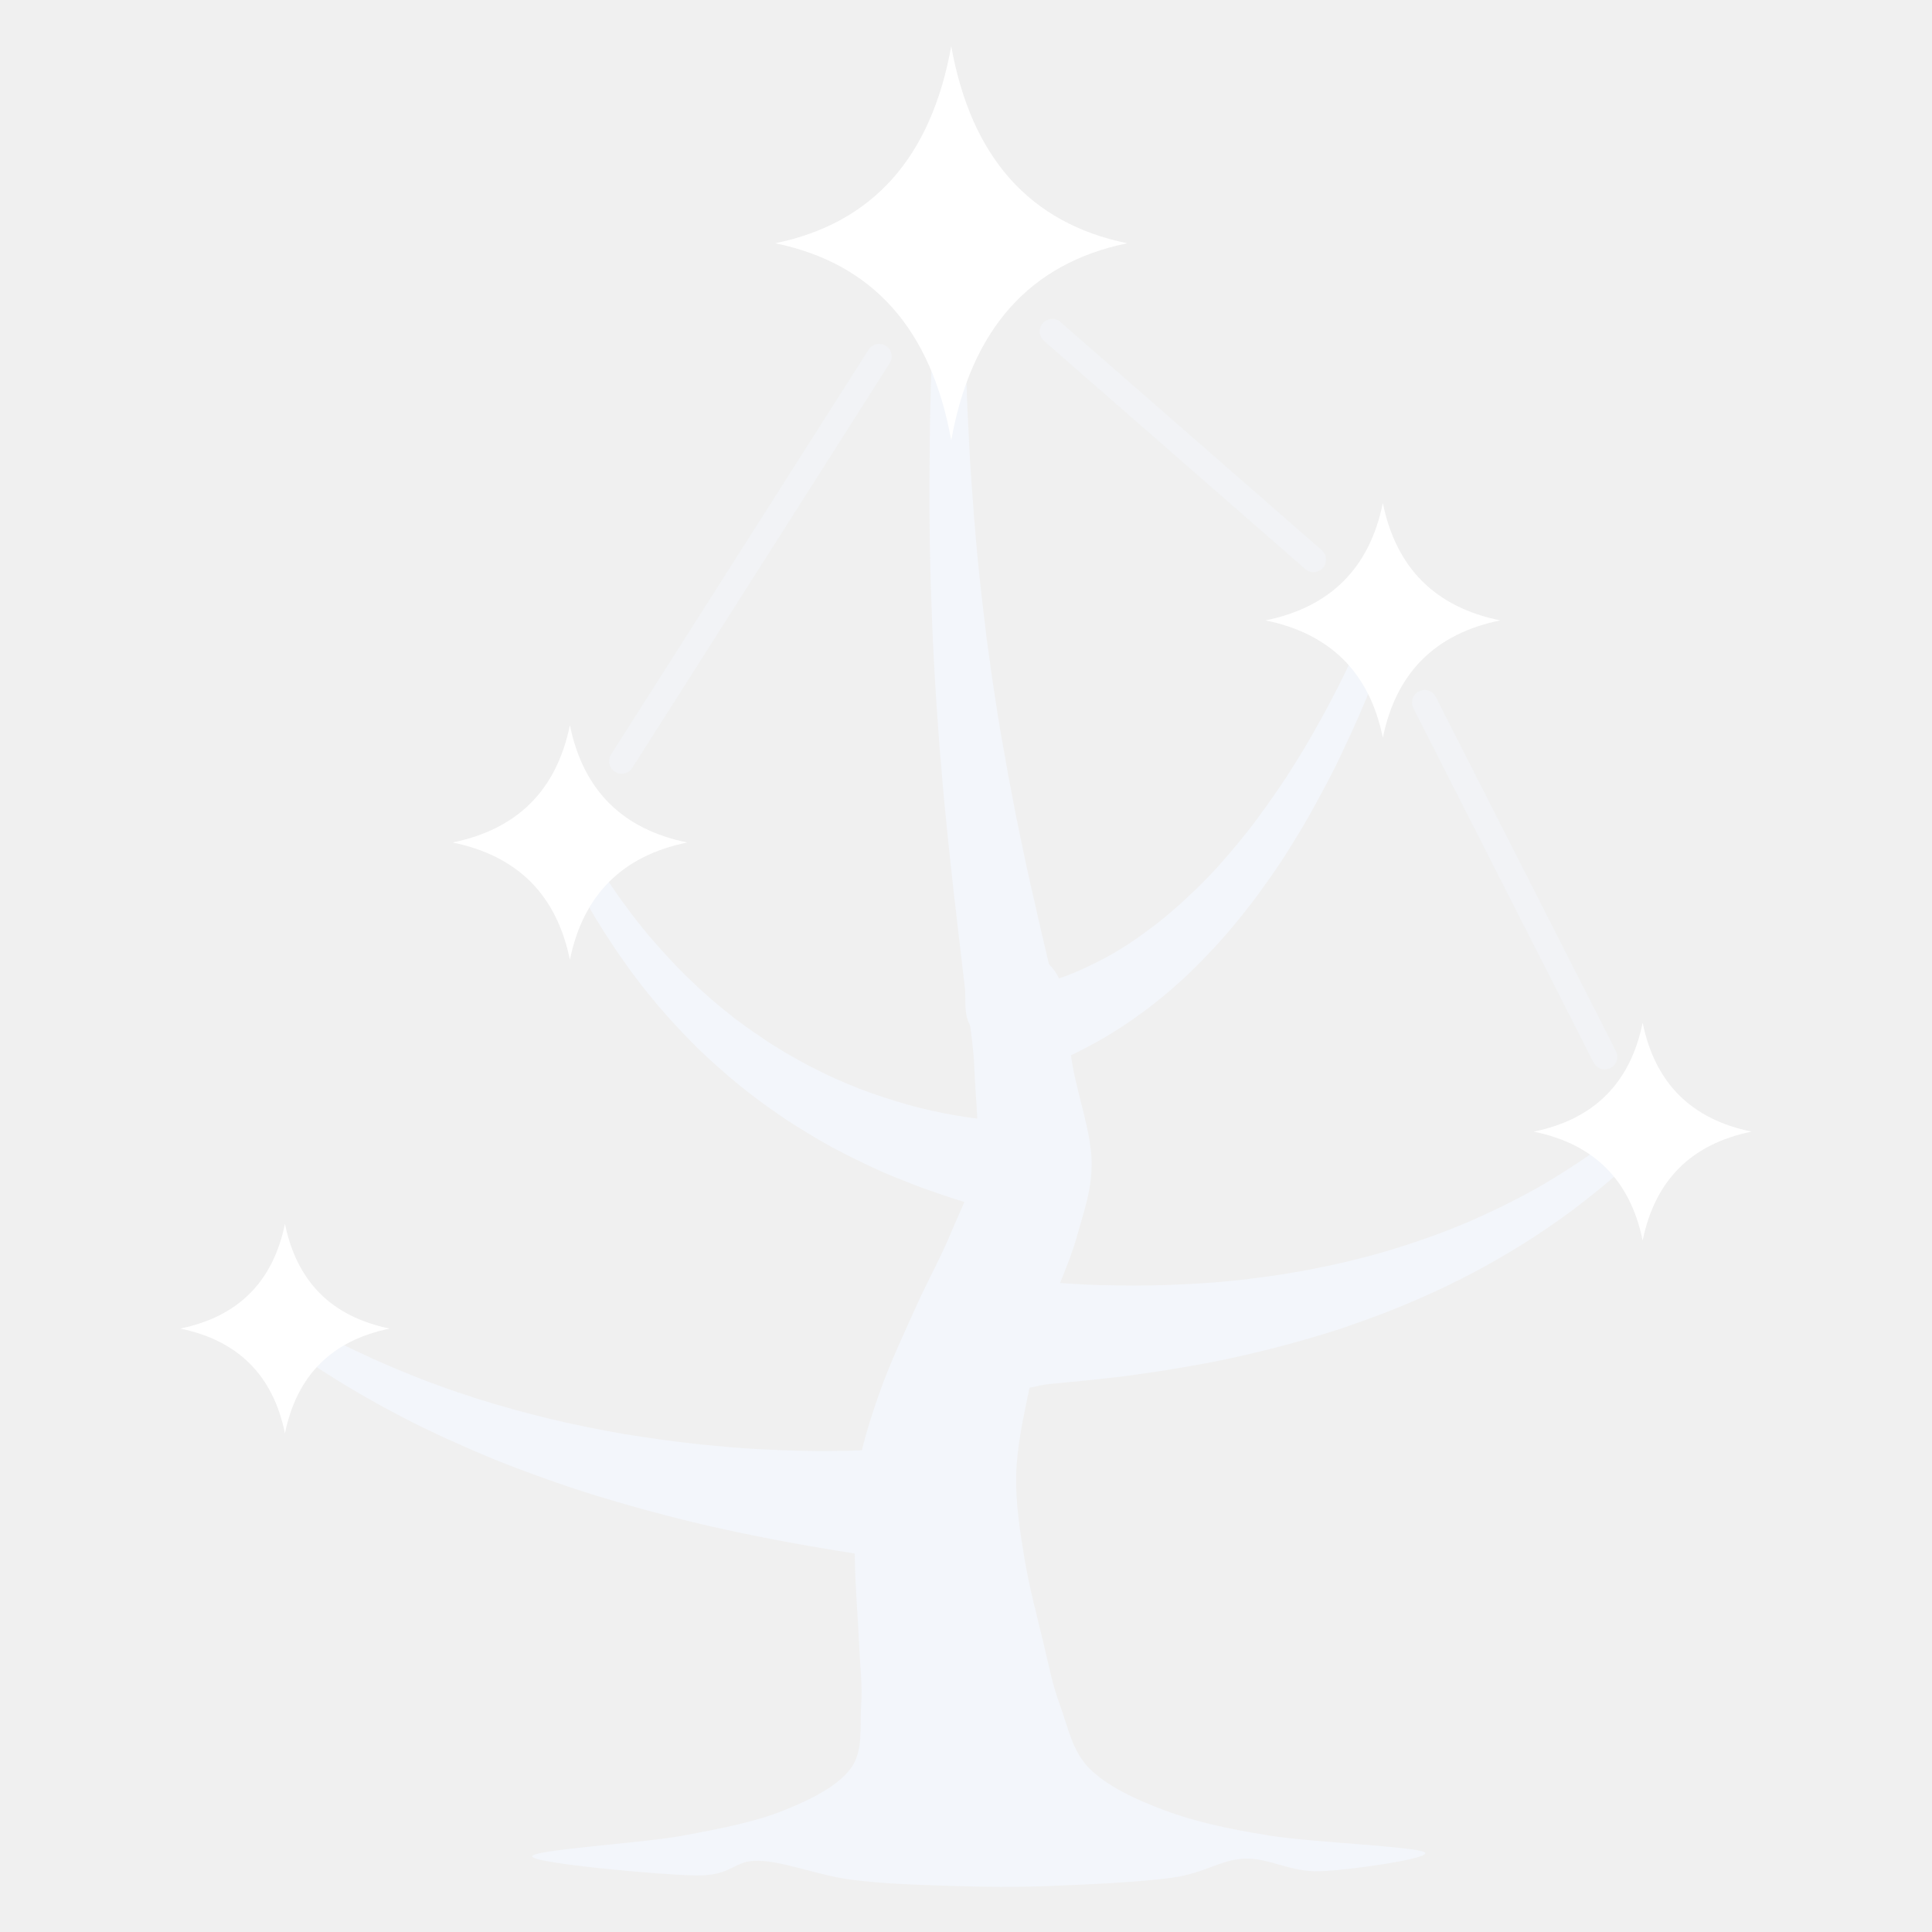
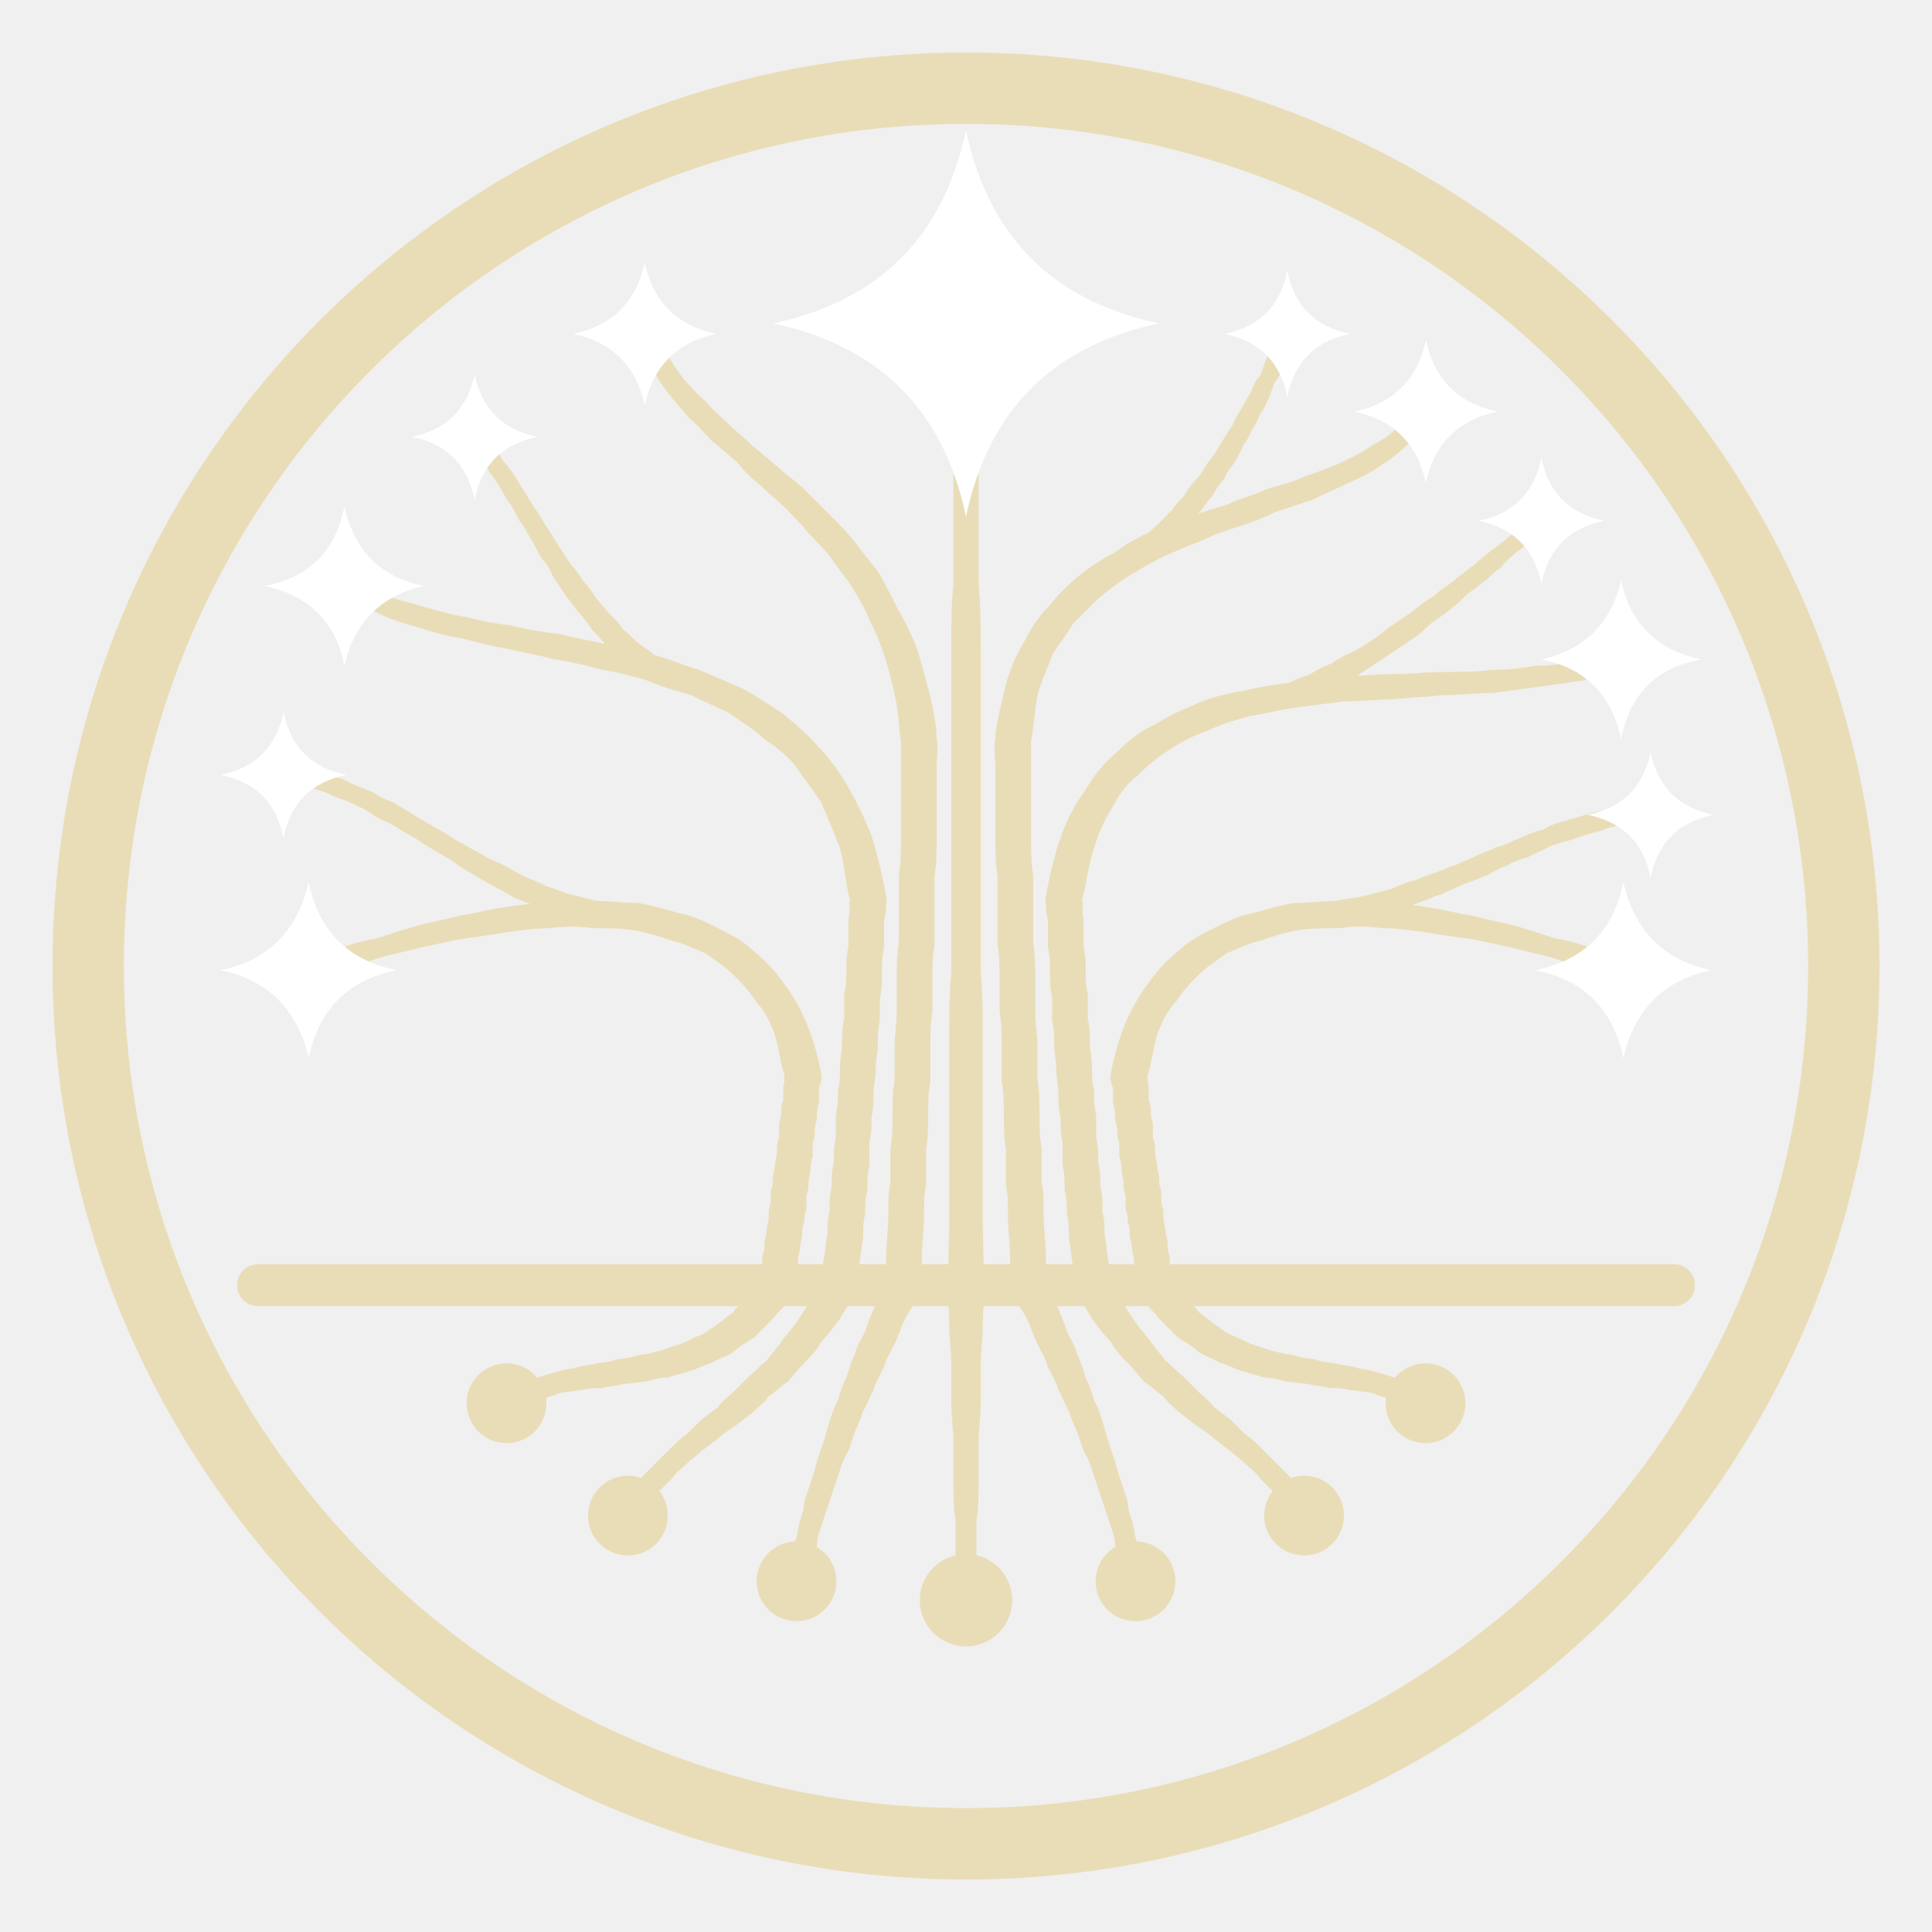
- <svg xmlns="http://www.w3.org/2000/svg" viewBox="46 15.9 922.1 922.1">
-   <path d="M342.7 379.2L465.6 186M548.2 174.1L672.9 283M725.9 351.2L811.9 520.3" fill="none" stroke="#f3f6fb" stroke-width="12" stroke-linecap="round" opacity="0.5" />
-   <g fill="#f3f6fb">
-     <path d="M300 902C299 898.8 352 895.7 372 892C392 888.3 406.7 885.3 420 880C433.3 874.7 445.8 868.3 452 860C458.2 851.7 456.3 840 457 830C457.7 820 456.5 811.7 456 800C455.5 788.3 454.2 773.3 454 760C453.8 746.7 453 733.3 455 720C457 706.7 461.3 693.3 466 680C470.7 666.7 477.3 652.7 483 640C488.7 627.3 495.2 615.7 500 604C504.8 592.3 510.2 583.2 512 570C513.8 556.8 511.5 539.7 511 525C510.5 510.3 505.8 491.2 509 482C512.2 472.8 523 470 530 470C537 470 546.3 472.8 551 482C555.7 491.2 555.3 510.3 558 525C560.7 539.7 566.7 556.5 567 570C567.3 583.5 563.3 594 560 606C556.7 618 550.8 629.7 547 642C543.2 654.3 539.7 667 537 680C534.3 693 531.3 706.7 531 720C530.7 733.3 532.8 746.7 535 760C537.2 773.3 541.2 788.3 544 800C546.8 811.7 548.3 820 552 830C555.7 840 557.7 851.7 566 860C574.3 868.3 587.7 874.7 602 880C616.3 885.3 631.3 888.7 652 892C672.7 895.3 722 897.2 726 900C730 902.8 690.3 908.5 676 909C661.7 909.5 651.7 902.5 640 903C628.3 903.5 621.3 909.8 606 912C590.7 914.2 565.7 915.3 548 916C530.3 916.7 516 916.5 500 916C484 915.5 467.3 915 452 913C436.7 911 420.3 904.3 408 904C395.7 903.7 396 911.3 378 911C360 910.7 301 905.2 300 902Z" />
-     <path d="M551.7 496.1C551.9 490.2 548.9 485.1 547.5 479.7C546.2 474.2 544.9 468.7 543.6 463.1C542.3 457.6 541 452.1 539.8 446.5C538.5 440.9 537.2 435.3 536 429.7C534.8 424 533.6 418.4 532.4 412.6C531.2 406.9 530.1 401.1 529 395.2C527.8 389.3 526.7 383.4 525.7 377.3C524.6 371.3 523.5 365.2 522.5 359C521.5 352.8 520.6 346.5 519.6 340.1C518.7 333.7 517.8 327.2 516.9 320.6C516.1 313.9 515.3 307.2 514.5 300.3C513.7 293.4 513 286.4 512.3 279.2C511.7 272.1 511 264.8 510.5 257.3C509.9 249.8 509.4 242.2 508.9 234.4C508.5 226.6 508.1 218.7 507.7 210.6C507.4 202.4 507.1 194.1 506.9 185.6C506.7 177.1 506.6 168.4 506.5 159.5C506.4 150.6 506.9 137.7 506.5 132.2C506.1 126.8 505 128 504 126.9C503 125.8 501.5 125.5 500.2 125.5C499 125.5 497.5 125.6 496.4 126.6C495.2 127.7 494.2 126.3 493.5 131.8C492.8 137.2 492.4 150.3 491.9 159.2C491.5 168.2 491.1 176.9 490.8 185.5C490.5 194.1 490.2 202.5 490 210.7C489.9 219 489.7 227 489.7 234.9C489.6 242.8 489.6 250.5 489.6 258.1C489.7 265.7 489.7 273.2 489.9 280.5C490 287.8 490.2 295 490.5 302C490.7 309.1 491 316 491.3 322.8C491.6 329.6 492 336.3 492.4 342.9C492.8 349.5 493.2 356 493.7 362.4C494.1 368.8 494.6 375.1 495.2 381.3C495.7 387.6 496.2 393.7 496.8 399.8C497.4 405.9 498 411.9 498.6 417.8C499.2 423.8 499.9 429.6 500.5 435.5C501.1 441.3 501.8 447.1 502.5 452.9C503.1 458.6 503.8 464.3 504.5 470C505.1 475.7 505.8 481.3 506.5 487C507.1 492.6 506 498.4 508.3 503.9C510.7 509.4 516.2 516.8 520.4 519.8C524.7 522.8 529.7 522.4 533.9 521.7C538.1 520.9 542.9 519.5 545.9 515.2C548.8 511 551.4 502 551.7 496.1Z" />
-     <path d="M484.7 706C478.8 704.2 476 707 471.4 707.4C466.9 707.8 462.2 708 457.4 708.1C452.6 708.3 447.7 708.4 442.7 708.4C437.7 708.5 432.6 708.4 427.4 708.3C422.3 708.2 417 708 411.6 707.7C406.3 707.5 400.8 707.1 395.3 706.7C389.8 706.2 384.2 705.7 378.6 705.1C373 704.5 367.3 703.8 361.5 703C355.8 702.2 350 701.3 344.2 700.4C338.4 699.4 332.5 698.3 326.6 697.1C320.7 695.9 314.8 694.6 308.9 693.2C303 691.8 297 690.2 291.1 688.6C285.1 686.9 279.2 685.2 273.2 683.3C267.3 681.4 261.3 679.4 255.4 677.2C249.5 675.1 243.6 672.8 237.7 670.3C231.8 667.9 225.9 665.4 220.1 662.6C214.2 659.9 208.4 657.1 202.7 654.1C196.9 651.1 189.4 646.3 185.6 644.6C181.8 642.9 181.2 643.6 179.7 643.9C178.2 644.2 177.3 645.4 176.6 646.4C175.9 647.5 175.2 648.8 175.5 650.3C175.8 651.8 175.2 652.6 178.4 655.4C181.7 658.2 189.4 663.3 195 667C200.6 670.7 206.3 674.3 212 677.7C217.8 681.2 223.6 684.5 229.4 687.7C235.2 690.8 241.1 693.9 247 696.8C253 699.7 258.9 702.5 264.9 705.1C270.8 707.8 276.8 710.3 282.8 712.8C288.8 715.2 294.9 717.5 300.9 719.7C306.9 721.9 312.9 724 318.9 726C324.9 728 330.9 729.9 336.8 731.6C342.8 733.4 348.7 735.1 354.6 736.7C360.5 738.3 366.3 739.8 372.2 741.3C378 742.7 383.7 744.1 389.4 745.3C395.1 746.6 400.8 747.8 406.4 748.9C411.9 750 417.4 751.1 422.9 752.1C428.3 753.1 433.6 754 438.9 754.9C444.1 755.8 449.3 756.6 454.3 757.4C459.4 758.2 464.3 758.9 469.2 759.7C474 760.4 477.1 763.4 483.3 762C489.5 760.6 501.5 755.6 506.2 751C511 746.5 511.9 740.2 512 734.7C512.1 729.2 511.6 722.9 507.1 718.1C502.5 713.3 490.6 707.8 484.7 706Z" />
-     <path d="M529.5 678C535.8 679.6 540.8 677 546.6 676.5C552.3 675.9 558.1 675.4 563.9 674.8C569.7 674.2 575.5 673.6 581.4 672.9C587.2 672.1 593.1 671.3 599 670.4C604.9 669.5 610.8 668.5 616.8 667.4C622.7 666.4 628.6 665.2 634.6 663.9C640.5 662.6 646.4 661.2 652.4 659.7C658.3 658.2 664.2 656.6 670.1 654.9C676 653.2 681.9 651.4 687.8 649.4C693.6 647.4 699.5 645.3 705.3 643.1C711.1 640.9 716.9 638.5 722.6 636C728.4 633.5 734.1 630.9 739.7 628.1C745.4 625.3 751 622.4 756.5 619.3C762 616.2 767.5 613 772.9 609.6C778.4 606.2 783.7 602.6 789 598.9C794.3 595.2 799.5 591.3 804.6 587.2C809.8 583.2 814.8 578.9 819.8 574.5C824.7 570.1 831.6 564 834.4 560.8C837.2 557.6 836.4 556.8 836.5 555.3C836.5 553.8 835.7 552.6 834.8 551.6C834 550.7 832.9 549.7 831.3 549.6C829.8 549.6 829.1 549 825.6 551.2C822.1 553.4 815.6 559.2 810.4 563C805.3 566.7 800.1 570.3 794.9 573.6C789.7 577 784.4 580.2 779.1 583.2C773.7 586.2 768.3 589 762.9 591.7C757.5 594.3 752.1 596.8 746.6 599.2C741.1 601.5 735.6 603.7 730.1 605.7C724.5 607.7 719 609.6 713.4 611.3C707.8 613.1 702.2 614.7 696.6 616.1C691 617.6 685.4 618.9 679.7 620.1C674.1 621.3 668.4 622.4 662.8 623.3C657.2 624.3 651.5 625.1 645.9 625.8C640.2 626.6 634.6 627.2 629 627.7C623.4 628.2 617.8 628.5 612.2 628.8C606.6 629.1 601 629.3 595.5 629.4C589.9 629.5 584.4 629.5 578.9 629.4C573.4 629.3 567.9 629.2 562.5 628.9C557.1 628.6 551.7 628.3 546.4 627.8C541.1 627.3 536.7 624.6 530.5 626C524.3 627.4 513.7 632 509.3 636.3C504.9 640.5 504.1 646.4 504 651.5C503.9 656.6 504.4 662.4 508.7 666.9C512.9 671.3 523.2 676.4 529.5 678Z" />
-     <path d="M525.6 550.8C521.2 548.7 518.2 550.4 514.4 550C510.7 549.6 506.9 549.1 503.1 548.4C499.2 547.8 495.4 547 491.5 546.2C487.6 545.3 483.7 544.4 479.8 543.3C475.9 542.2 471.9 541 468 539.7C464 538.4 460.1 537 456.1 535.5C452.1 533.9 448.2 532.3 444.2 530.5C440.2 528.7 436.3 526.7 432.3 524.7C428.4 522.6 424.4 520.4 420.5 518.1C416.6 515.7 412.6 513.3 408.8 510.6C404.9 508 401 505.2 397.1 502.3C393.3 499.3 389.5 496.3 385.7 493C381.9 489.7 378.2 486.3 374.5 482.7C370.8 479.1 367.2 475.4 363.6 471.4C360 467.5 356.4 463.4 352.9 459.1C349.4 454.8 346 450.3 342.6 445.6C339.3 441 336 436.1 332.8 431.1C329.5 426 325.6 418.4 323.3 415.3C321 412.1 320.3 412.5 318.9 412.1C317.6 411.6 316.3 412.1 315.3 412.7C314.2 413.2 313.1 413.9 312.7 415.3C312.2 416.6 311.2 417 312.7 420.7C314.1 424.5 318.2 432.3 321.1 437.8C324 443.3 327 448.7 330.1 453.9C333.2 459 336.4 464 339.7 468.9C343 473.7 346.3 478.4 349.7 482.9C353.2 487.5 356.7 491.8 360.2 496C363.8 500.2 367.5 504.3 371.2 508.2C374.9 512.1 378.6 515.9 382.5 519.5C386.3 523.1 390.2 526.5 394.1 529.9C398 533.2 402 536.4 406 539.4C410 542.5 414.1 545.4 418.2 548.2C422.2 551 426.4 553.6 430.5 556.1C434.7 558.7 438.8 561.1 443 563.4C447.2 565.6 451.4 567.8 455.6 569.8C459.8 571.9 464 573.8 468.2 575.7C472.5 577.5 476.7 579.2 480.9 580.8C485.1 582.5 489.3 584 493.5 585.4C497.7 586.9 501.9 588.2 506 589.5C510.2 590.8 513.2 593.5 518.4 593.2C523.5 592.8 532.9 590.3 537 587.4C541.1 584.5 542.5 579.8 543.2 575.6C543.9 571.5 544.2 566.6 541.3 562.5C538.4 558.3 530.1 552.9 525.6 550.8Z" />
-     <path d="M545.7 524.7C550.5 524.3 553.6 521.2 557.5 519.4C561.4 517.5 565.3 515.5 569.1 513.4C572.9 511.3 576.7 509 580.4 506.6C584.1 504.3 587.7 501.7 591.3 499.1C594.9 496.5 598.4 493.7 601.9 490.8C605.4 487.9 608.8 484.8 612.2 481.7C615.5 478.5 618.9 475.2 622.1 471.8C625.4 468.4 628.6 464.9 631.8 461.2C634.9 457.5 638 453.8 641.1 449.8C644.2 445.9 647.2 441.9 650.1 437.7C653.1 433.6 656 429.3 658.9 424.9C661.7 420.5 664.5 415.9 667.3 411.3C670.1 406.6 672.8 401.8 675.4 396.9C678.1 392 680.7 387 683.3 381.9C685.8 376.7 688.3 371.4 690.8 366C693.3 360.6 695.7 355.1 698 349.5C700.4 343.8 702.7 338.1 705 332.2C707.2 326.3 710.6 318.1 711.6 314.2C712.6 310.3 711.6 310 711 308.8C710.5 307.5 709.3 306.8 708.2 306.4C707.1 306 705.8 305.6 704.5 306.2C703.2 306.8 702.4 306.4 700.4 309.8C698.5 313.3 695.3 321.4 692.7 327C690.1 332.6 687.5 338.1 684.8 343.4C682.1 348.7 679.4 353.9 676.6 358.9C673.8 364 671 368.9 668.2 373.6C665.3 378.4 662.4 383 659.5 387.5C656.6 391.9 653.6 396.2 650.6 400.4C647.6 404.6 644.6 408.7 641.6 412.5C638.5 416.4 635.4 420.2 632.3 423.8C629.2 427.4 626.1 430.9 622.9 434.2C619.7 437.5 616.6 440.6 613.3 443.6C610.1 446.7 606.9 449.5 603.7 452.2C600.4 455 597.2 457.5 593.9 459.9C590.6 462.4 587.4 464.6 584.1 466.8C580.8 468.9 577.5 470.9 574.2 472.7C570.9 474.5 567.5 476.2 564.2 477.7C560.9 479.3 557.6 480.6 554.3 481.9C551 483.1 547.6 484.2 544.3 485.1C541 486 538.1 484.9 534.3 487.3C530.6 489.8 523.7 495.6 521.6 499.6C519.4 503.7 520.2 508 521.3 511.7C522.4 515.3 524.2 519.4 528.2 521.5C532.3 523.7 540.8 525 545.7 524.7Z" />
+ <svg xmlns="http://www.w3.org/2000/svg" viewBox="40 40 920 920">
+   <circle cx="500" cy="500" r="418" fill="none" stroke="#e9ddb8" stroke-width="34" />
+   <path d="M162.9 652H837.1" stroke="#e9ddb8" stroke-width="20" stroke-linecap="round" />
+   <path fill="#e9ddb8" d="M418 653C419 651 419 650 419 648C419 646 420 643 420 641C420 638 421 636 421 634C421 632 422 630 422 628C422 626 422 624 423 622C423 620 423 618 424 616C424 613 424 611 424 609C425 607 425 605 425 603C425 601 426 599 426 597C426 595 426 593 427 591C427 588 427 586 427 584C428 582 428 580 428 578C428 576 429 574 429 572C429 570 429 568 430 565C430 563 430 560 430 558C431 556 431 555 431 553C431 551 429 547 428 546C427 544 425 544 423 544C422 543 420 543 418 545C417 546 415 549 414 551C413 553 414 554 413 557C413 559 413 561 413 564C412 566 412 568 412 570C412 572 411 574 411 576C411 578 411 580 411 582C410 584 410 586 410 588C410 591 409 593 409 595C409 597 408 599 408 601C408 603 408 605 407 607C407 609 407 611 407 613C406 615 406 618 406 620C406 622 405 624 405 626C405 628 404 630 404 632C404 634 404 636 403 638C403 641 403 643 402 645C402 647 401 649 402 651C402 653 403 657 404 658C405 660 407 660 409 660C410 661 412 661 414 660C416 658 418 655 418 653ZM598 651C599 649 598 647 598 645C597 643 597 641 597 638C596 636 596 634 596 632C596 630 595 628 595 626C595 624 594 622 594 620C594 618 594 615 593 613C593 611 593 609 593 607C592 605 592 603 592 601C592 599 591 597 591 595C591 593 590 591 590 588C590 586 590 584 589 582C589 580 589 578 589 576C589 574 588 572 588 570C588 568 588 566 587 564C587 561 587 559 587 557C586 554 587 553 586 551C585 549 583 546 582 545C580 543 578 543 577 544C575 544 573 544 572 546C571 547 569 551 569 553C569 555 569 556 570 558C570 560 570 563 570 565C571 568 571 570 571 572C571 574 572 576 572 578C572 580 572 582 573 584C573 586 573 588 573 591C574 593 574 595 574 597C574 599 575 601 575 603C575 605 575 607 576 609C576 611 576 613 576 616C577 618 577 620 577 622C578 624 578 626 578 628C578 630 579 632 579 634C579 636 580 638 580 641C580 643 581 646 581 648C581 650 581 651 582 653C582 655 584 658 586 660C588 661 590 661 591 660C593 660 595 660 596 658C597 657 598 653 598 651ZM448 653C449 650 449 647 449 643C450 639 450 634 451 630C451 626 451 622 452 618C452 614 452 611 453 607C453 603 453 599 454 595C454 591 454 588 454 584C455 580 455 576 455 572C456 568 456 564 456 561C456 557 457 553 457 549C457 545 458 541 458 538C458 534 458 530 459 526C459 522 459 518 459 515C460 511 460 507 460 503C460 499 460 496 461 491C461 487 461 482 461 478C462 475 462 471 462 468C461 466 460 463 459 461C457 460 455 460 454 460C452 459 450 460 449 461C447 462 446 465 445 468C444 470 445 474 444 478C444 481 444 486 444 491C443 495 443 498 443 502C443 506 443 510 442 513C442 517 442 521 442 525C441 529 441 533 441 536C441 540 440 544 440 548C440 552 440 556 439 559C439 563 439 567 438 571C438 575 438 579 438 582C437 586 437 590 437 594C436 598 436 601 436 605C435 609 435 613 435 617C434 621 434 624 434 628C433 632 433 637 432 641C432 645 431 648 432 651C432 654 433 657 434 658C436 660 438 660 439 660C441 661 443 661 444 659C446 658 448 656 448 653ZM568 651C569 648 568 645 568 641C567 637 567 632 566 628C566 624 566 621 565 617C565 613 565 609 564 605C564 601 564 598 563 594C563 590 563 586 562 582C562 579 562 575 562 571C561 567 561 563 561 559C560 556 560 552 560 548C560 544 559 540 559 536C559 533 559 529 558 525C558 521 558 517 558 513C557 510 557 506 557 502C557 498 557 495 556 491C556 486 556 481 556 478C555 474 556 470 555 468C554 465 553 462 551 461C550 460 548 459 546 460C545 460 543 460 541 461C540 463 539 466 538 468C538 471 538 475 539 478C539 482 539 487 539 491C540 496 540 499 540 503C540 507 540 511 541 515C541 518 541 522 541 526C542 530 542 534 542 538C542 541 543 545 543 549C543 553 544 557 544 561C544 564 544 568 545 572C545 576 545 580 546 584C546 588 546 591 546 595C547 599 547 603 547 607C548 611 548 614 548 618C549 622 549 626 549 630C550 634 550 639 551 643C551 647 551 650 552 653C552 656 554 658 556 659C557 661 559 661 561 660C562 660 564 660 566 658C567 657 568 654 568 651ZM478 652C479 649 479 644 479 638C479 633 480 626 480 620C480 614 480 609 481 604C481 598 481 593 481 587C482 582 482 576 482 571C482 566 482 560 483 555C483 549 483 544 483 539C483 533 483 528 484 522C484 517 484 511 484 506C484 501 484 495 485 490C485 484 485 479 485 473C485 468 485 463 485 457C486 452 486 446 486 441C486 435 486 430 486 425C486 419 486 412 486 406C486 401 487 396 486 392C486 389 484 387 483 385C482 384 480 384 478 384C476 383 474 384 473 385C472 386 470 388 469 392C469 395 469 401 469 406C469 412 469 419 469 424C469 430 469 435 469 441C469 446 469 451 468 457C468 462 468 468 468 473C468 478 468 484 468 489C467 495 467 500 467 505C467 511 467 516 467 522C467 527 466 533 466 538C466 543 466 549 466 554C465 560 465 565 465 570C465 576 465 581 464 587C464 592 464 597 464 603C463 608 463 613 463 619C463 625 462 632 462 637C462 643 461 648 462 652C462 655 463 657 465 659C466 660 468 660 470 660C471 661 473 660 475 659C476 658 478 656 478 652ZM538 652C539 648 538 643 538 637C538 632 537 625 537 619C537 613 537 608 536 603C536 597 536 592 536 587C535 581 535 576 535 570C535 565 535 560 534 554C534 549 534 543 534 538C534 533 533 527 533 522C533 516 533 511 533 505C533 500 533 495 532 489C532 484 532 478 532 473C532 468 532 462 532 457C531 451 531 446 531 441C531 435 531 430 531 424C531 419 531 412 531 406C531 401 531 395 531 392C530 388 528 386 527 385C526 384 524 383 522 384C520 384 518 384 517 385C516 387 514 389 514 392C513 396 514 401 514 406C514 412 514 419 514 425C514 430 514 435 514 441C514 446 514 452 515 457C515 463 515 468 515 473C515 479 515 484 515 490C516 495 516 501 516 506C516 511 516 517 516 522C517 528 517 533 517 539C517 544 517 549 517 555C518 560 518 566 518 571C518 576 518 582 519 587C519 593 519 598 519 604C520 609 520 614 520 620C520 626 521 633 521 638C521 644 521 649 522 652C522 656 524 658 525 659C527 660 529 661 530 660C532 660 534 660 535 659C537 657 538 655 538 652ZM431 551C430 545 427 534 424 527C421 520 417 513 413 508C409 502 404 497 399 493C394 488 388 485 382 482C376 479 370 476 364 475C357 473 350 471 344 470C337 470 330 469 323 469C316 469 308 469 301 470C294 470 287 471 280 472C273 473 266 475 259 476C252 478 245 479 238 481C231 483 225 485 219 487C212 488 206 490 201 492C195 494 188 497 185 498C182 499 183 500 182 501C182 502 182 503 182 504C183 505 183 505 184 506C185 506 185 507 188 506C191 506 198 503 204 501C209 500 215 498 221 496C228 494 234 493 241 491C247 490 254 488 261 487C268 486 275 485 281 484C288 483 295 482 302 482C309 481 316 481 322 482C329 482 336 482 342 483C348 484 354 486 360 488C365 489 371 492 376 494C380 497 385 500 389 504C393 508 397 512 400 517C404 521 407 527 409 533C411 539 412 549 414 553C416 558 417 558 419 560C420 561 422 561 424 560C426 560 427 560 429 558C430 556 432 556 431 551ZM324 469C321 468 316 467 312 466C308 465 304 463 300 462C297 460 293 459 289 457C285 455 282 453 278 451C275 450 271 448 268 446C264 444 261 442 257 440C254 438 251 436 247 434C244 432 240 430 237 428C234 426 230 424 227 422C224 421 220 419 217 417C214 416 210 414 207 413C204 411 200 410 197 409C193 408 190 407 186 406C183 406 178 405 175 405C173 405 173 406 172 406C171 407 171 408 171 408C171 409 171 410 172 411C172 412 173 412 175 413C177 413 181 414 184 414C188 415 191 416 194 417C197 418 200 420 204 421C207 422 210 424 213 425C216 427 219 429 223 431C226 432 229 434 232 436C236 438 239 440 242 442C245 444 249 446 252 448C256 450 259 453 263 455C266 457 270 459 273 461C277 463 281 465 284 467C288 469 292 470 296 472C300 474 304 475 308 477C312 478 318 481 321 481C324 482 325 481 326 480C328 479 328 478 328 477C329 476 329 474 328 473C327 472 327 471 324 469ZM462 467C461 461 458 447 455 438C452 430 448 422 444 415C440 408 435 401 430 396C425 390 419 385 413 380C407 376 401 372 394 368C387 365 380 362 373 359C366 357 359 354 352 352C344 350 337 349 329 347C322 345 314 344 307 342C299 341 292 340 284 338C277 337 270 336 263 334C256 333 249 331 242 329C236 327 229 326 223 323C218 321 210 317 207 315C203 314 204 315 203 315C202 316 201 316 201 317C200 318 200 319 200 320C200 321 199 321 202 323C206 325 214 329 220 332C226 335 233 337 240 339C246 341 253 343 260 344C268 346 275 348 282 349C290 351 297 352 304 354C312 355 319 357 327 359C334 360 341 362 348 364C355 367 362 369 369 371C375 374 382 377 388 380C393 384 399 387 404 392C410 396 415 400 419 405C423 411 427 416 431 422C434 429 437 436 440 444C442 451 443 464 445 469C447 475 448 474 449 476C451 477 453 477 455 476C456 476 458 476 459 474C460 473 463 473 462 467ZM354 354C352 352 348 349 345 347C342 345 340 342 337 340C335 337 333 335 330 332C328 330 326 327 324 325C322 322 320 319 318 317C316 314 314 311 312 309C310 306 308 303 306 300C305 298 303 295 301 292C299 289 298 287 296 284C294 281 292 278 291 276C289 273 287 270 286 268C284 265 282 262 280 260C278 257 277 255 275 252C273 250 271 247 269 245C267 244 267 244 266 244C265 244 264 244 263 245C263 245 262 246 262 247C262 248 262 248 263 250C264 252 266 255 268 257C270 260 272 262 273 265C275 267 277 270 278 272C280 275 281 278 283 280C285 283 286 286 288 289C290 291 291 294 293 297C295 300 296 303 298 306C300 308 302 311 303 314C305 317 307 320 309 323C311 326 313 328 315 331C318 334 320 337 322 340C324 342 327 345 329 348C332 350 335 353 337 356C340 358 344 362 346 363C349 365 350 364 352 364C353 364 354 363 355 362C355 361 356 360 356 359C356 357 355 356 354 354ZM486 391C486 386 484 375 482 368C480 360 478 353 476 347C473 340 470 334 467 329C464 323 461 317 458 312C454 307 450 302 447 298C443 293 439 289 435 285C431 281 427 277 423 273C419 269 414 266 410 262C406 259 402 255 398 252C394 248 390 245 387 242C383 238 379 235 376 231C372 228 369 224 366 221C363 217 360 213 358 209C355 205 353 199 351 197C349 194 349 195 348 194C347 194 346 194 345 195C344 195 343 195 343 196C343 197 342 198 343 200C344 203 347 210 350 214C352 219 355 223 358 227C361 231 365 235 368 239C372 242 375 246 379 250C383 253 387 257 391 260C394 264 398 268 402 271C406 275 410 278 414 282C418 286 422 290 425 294C429 298 433 302 436 306C439 311 443 315 446 320C449 325 452 330 454 335C457 341 459 346 461 352C463 358 465 365 466 371C468 378 468 388 469 393C471 398 472 398 474 399C475 401 477 401 479 400C480 400 482 400 484 398C485 397 487 396 486 391ZM586 553C588 549 589 539 591 533C593 527 596 521 600 517C603 512 607 508 611 504C615 500 620 497 624 494C629 492 635 489 640 488C646 486 652 484 658 483C664 482 671 482 678 482C684 481 691 481 698 482C705 482 712 483 719 484C725 485 732 486 739 487C746 488 753 490 759 491C766 493 772 494 779 496C785 498 791 500 796 501C802 503 809 506 812 506C815 507 815 506 816 506C817 505 817 505 818 504C818 503 818 502 818 501C817 500 818 499 815 498C812 497 805 494 799 492C794 490 788 488 781 487C775 485 769 483 762 481C755 479 748 478 741 476C734 475 727 473 720 472C713 471 706 470 699 470C692 469 684 469 677 469C670 469 663 470 656 470C650 471 643 473 636 475C630 476 624 479 618 482C612 485 606 488 601 493C596 497 591 502 587 508C583 513 579 520 576 527C573 534 570 545 569 551C568 556 570 556 571 558C573 560 574 560 576 560C578 561 580 561 581 560C583 558 584 558 586 553ZM679 481C682 481 687 479 691 478C695 477 699 476 703 474C707 473 711 472 715 470C719 469 722 467 726 466C730 464 733 463 737 461C741 460 744 458 748 457C751 455 755 453 758 452C761 450 765 449 768 448C771 446 775 445 778 443C781 442 784 441 788 440C791 439 794 438 797 437C801 436 804 435 807 434C810 433 813 433 816 433C820 432 824 432 826 432C828 431 829 431 829 430C830 429 830 429 830 428C830 427 830 426 829 425C829 425 828 424 826 424C824 424 819 424 816 424C812 425 809 425 805 426C802 426 798 427 795 428C792 429 788 430 785 431C781 432 778 433 775 435C771 436 768 437 764 439C761 440 758 442 754 443C751 444 747 446 744 447C740 449 737 450 733 452C729 453 726 455 722 456C719 457 715 459 711 460C707 461 704 463 700 464C696 465 692 466 688 467C684 468 679 468 676 469C674 470 673 472 672 473C671 474 671 475 672 476C672 478 672 479 673 480C675 480 676 481 679 481ZM555 469C557 464 558 452 561 444C563 437 566 430 570 424C573 418 577 413 582 409C587 404 592 400 597 397C603 393 609 390 615 388C621 385 628 383 635 381C642 380 649 378 657 377C664 376 672 375 680 374C688 374 696 373 704 373C712 372 720 372 727 371C735 371 743 370 751 370C758 369 766 368 773 367C780 366 788 365 794 364C801 362 810 359 813 358C817 356 816 356 816 355C817 354 816 353 816 352C816 351 815 350 814 350C813 349 814 349 810 349C807 350 799 353 792 354C786 356 779 357 772 357C765 358 758 359 750 359C743 360 735 360 727 360C719 360 711 361 703 361C695 361 687 362 679 362C671 363 663 364 655 365C647 366 640 367 632 369C625 370 617 372 610 375C603 378 596 381 590 385C583 388 577 393 572 398C566 403 561 409 557 416C552 423 548 430 545 439C542 447 539 461 538 467C537 473 540 473 541 474C542 476 544 476 545 476C547 477 549 477 551 476C552 474 553 474 555 469ZM659 376C661 375 666 373 669 371C673 369 676 367 679 366C683 364 686 362 689 360C692 358 695 356 698 354C701 352 704 350 707 348C710 346 713 344 716 342C719 339 721 337 724 335C727 333 730 331 732 329C735 327 737 324 740 322C743 320 745 318 748 316C750 314 752 312 755 310C757 307 760 305 762 303C765 301 767 299 769 297C772 295 775 293 777 291C778 290 778 289 778 288C778 287 778 286 777 286C777 285 776 284 775 284C774 284 773 284 772 285C770 286 767 289 764 291C762 293 759 295 757 297C754 299 752 301 749 303C747 305 744 307 742 309C739 311 737 313 734 315C732 317 729 319 726 321C724 323 721 325 718 327C715 329 713 331 710 333C707 335 704 337 701 339C699 341 696 343 693 345C690 347 687 349 683 351C680 352 677 354 674 356C671 357 667 359 664 361C661 362 656 364 654 365C651 367 651 368 650 370C650 371 650 372 651 373C651 374 652 375 653 376C654 377 656 377 659 376ZM531 393C532 388 533 377 534 371C536 364 539 358 541 352C544 347 548 342 551 337C555 333 559 329 563 325C568 321 573 317 578 314C583 311 588 308 594 305C599 303 605 300 611 298C617 295 623 293 629 291C635 289 641 287 647 284C653 282 659 280 665 278C671 275 676 273 682 270C687 268 693 265 697 262C702 259 707 255 711 251C716 248 721 241 723 239C725 236 724 236 723 235C723 234 722 233 722 232C721 232 720 231 719 231C718 232 718 231 715 233C713 235 709 241 705 244C701 248 697 250 692 253C688 256 683 258 677 261C672 263 667 265 661 267C655 270 649 271 643 273C637 276 631 277 625 280C619 282 612 284 606 286C600 288 594 291 588 293C582 296 576 299 571 303C565 306 559 310 554 314C549 318 544 323 540 328C535 333 531 339 528 345C524 352 521 358 519 366C517 374 514 386 514 391C513 396 515 397 516 398C518 400 520 400 521 400C523 401 525 401 526 399C528 398 529 398 531 393ZM593 305C595 303 598 300 600 297C602 295 604 293 606 290C608 288 610 285 612 283C614 280 616 278 618 275C619 273 621 270 623 268C624 265 626 263 628 260C629 258 631 255 632 252C634 250 635 247 636 245C638 242 639 240 640 237C642 235 643 232 644 230C645 227 646 225 647 222C649 220 650 217 651 215C652 212 653 210 654 208C655 205 656 202 657 200C657 198 657 198 657 197C656 196 655 195 655 195C654 195 653 194 652 195C651 195 650 196 650 197C649 199 647 202 646 204C645 207 644 209 643 211C642 214 641 216 640 219C638 221 637 223 636 226C635 228 633 231 632 233C631 235 629 238 628 240C627 243 625 245 624 247C622 250 621 252 619 255C618 257 616 259 614 262C613 264 611 267 609 269C607 271 605 274 604 276C602 278 600 280 598 283C596 285 594 287 591 290C589 292 586 294 585 296C583 298 583 300 583 301C583 303 584 304 585 305C585 305 586 306 588 306C589 306 591 306 593 305ZM403 647C401 650 399 654 396 657C394 660 391 662 389 665C386 667 384 669 381 671C378 673 376 675 373 676C370 677 367 679 364 680C361 681 358 682 355 683C351 684 348 685 345 685C342 686 338 687 335 687C332 688 328 689 325 689C322 690 319 690 315 691C312 692 309 692 306 693C302 694 299 695 296 696C293 697 290 698 287 700C284 701 281 703 279 704C277 706 277 707 277 708C276 709 277 710 277 711C278 711 278 712 280 712C281 713 282 713 284 712C286 711 288 709 291 708C294 707 296 706 299 706C302 705 305 704 308 703C311 703 314 702 317 702C320 701 324 701 327 701C330 700 334 700 337 699C340 699 344 698 347 698C351 697 354 696 358 696C361 695 365 694 368 693C372 692 375 690 379 689C382 687 386 686 389 684C392 681 396 679 399 677C402 674 405 671 408 668C411 664 416 660 417 657C419 653 418 651 418 649C417 647 416 646 415 645C413 644 411 643 410 644C408 644 405 645 403 647ZM583 657C584 660 589 664 592 668C595 671 598 674 601 677C604 679 608 681 611 684C614 686 618 687 621 689C625 690 628 692 632 693C635 694 639 695 642 696C646 696 649 697 653 698C656 698 660 699 663 699C666 700 670 700 673 701C676 701 680 701 683 702C686 702 689 703 692 703C695 704 698 705 701 706C704 706 706 707 709 708C712 709 714 711 716 712C718 713 719 713 720 712C722 712 722 711 723 711C723 710 724 709 723 708C723 707 723 706 721 704C719 703 716 701 713 700C710 698 707 697 704 696C701 695 698 694 694 693C691 692 688 692 685 691C681 690 678 690 675 689C672 689 668 688 665 687C662 687 658 686 655 685C652 685 649 684 645 683C642 682 639 681 636 680C633 679 630 677 627 676C624 675 622 673 619 671C616 669 614 667 611 665C609 662 606 660 604 657C601 654 599 650 597 647C595 645 592 644 590 644C589 643 587 644 585 645C584 646 583 647 582 649C582 651 581 653 583 657ZM433 648C430 650 428 656 426 659C424 663 421 667 419 670C417 673 414 676 412 679C410 682 407 685 405 688C402 690 400 693 397 695C394 698 392 700 389 703C387 705 384 707 382 710C379 712 377 714 374 716C372 718 369 721 367 723C364 725 362 727 360 729C357 732 355 734 353 736C351 738 348 741 346 743C344 746 342 748 340 751C339 754 336 757 335 759C334 761 335 762 335 763C335 765 336 765 337 766C338 766 338 766 339 766C340 766 341 766 343 764C344 762 346 759 348 757C350 754 352 752 354 750C356 748 358 746 360 744C362 741 365 739 367 737C369 735 372 733 374 731C377 729 379 727 382 725C384 723 387 721 390 719C393 717 395 715 398 713C401 710 404 708 406 705C409 703 412 700 415 698C418 695 420 692 423 689C426 686 429 683 431 679C434 676 437 672 440 668C442 664 446 659 447 656C449 653 448 650 448 648C447 647 446 645 444 645C443 644 441 643 439 644C437 644 435 645 433 648ZM553 656C554 659 558 664 560 668C563 672 566 676 569 679C571 683 574 686 577 689C580 692 582 695 585 698C588 700 591 703 594 705C596 708 599 710 602 713C605 715 607 717 610 719C613 721 616 723 618 725C621 727 623 729 626 731C628 733 631 735 633 737C635 739 638 741 640 744C642 746 644 748 646 750C648 752 650 754 652 757C654 759 656 762 657 764C659 766 660 766 661 766C662 766 662 766 663 766C664 765 665 765 665 763C665 762 666 761 665 759C664 757 661 754 660 751C658 748 656 746 654 743C652 741 649 738 647 736C645 734 643 732 640 729C638 727 636 725 633 723C631 721 628 718 626 716C623 714 621 712 618 710C616 707 613 705 611 703C608 700 606 698 603 695C600 693 598 690 595 688C593 685 590 682 588 679C586 676 583 673 581 670C579 667 576 663 574 659C572 656 570 650 567 648C565 645 563 644 561 644C559 643 557 644 556 645C554 645 553 647 552 648C552 650 551 653 553 656ZM462 648C460 651 459 657 457 661C455 666 453 670 452 674C450 678 448 681 447 685C445 689 444 693 443 696C441 700 440 703 439 707C437 710 436 714 435 717C434 720 433 724 432 727C431 730 430 733 429 736C428 740 427 743 426 746C425 749 424 752 423 755C423 758 422 761 421 764C420 767 420 770 419 773C418 776 418 779 417 783C416 786 415 790 415 792C415 794 415 795 416 796C416 797 417 797 418 797C419 798 420 798 421 797C422 797 423 796 424 794C425 792 425 788 426 785C427 782 428 779 429 776C429 773 430 770 431 767C432 764 433 761 434 758C435 755 436 752 437 749C438 746 439 743 440 740C441 737 442 734 444 731C445 728 446 725 447 722C449 718 450 715 451 712C453 709 454 705 456 702C457 698 459 695 461 691C462 687 464 684 466 680C468 676 469 672 471 668C473 664 477 659 478 656C479 652 478 650 477 648C477 646 475 645 474 644C472 644 470 643 468 644C467 644 464 645 462 648ZM522 656C523 659 527 664 529 668C531 672 532 676 534 680C536 684 538 687 539 691C541 695 543 698 544 702C546 705 547 709 549 712C550 715 551 718 553 722C554 725 555 728 556 731C558 734 559 737 560 740C561 743 562 746 563 749C564 752 565 755 566 758C567 761 568 764 569 767C570 770 571 773 571 776C572 779 573 782 574 785C575 788 575 792 576 794C577 796 578 797 579 797C580 798 581 798 582 797C583 797 584 797 584 796C585 795 585 794 585 792C585 790 584 786 583 783C582 779 582 776 581 773C580 770 580 767 579 764C578 761 577 758 577 755C576 752 575 749 574 746C573 743 572 740 571 736C570 733 569 730 568 727C567 724 566 720 565 717C564 714 563 710 561 707C560 703 559 700 557 696C556 693 555 689 553 685C552 681 550 678 548 674C547 670 545 666 543 661C541 657 540 651 538 648C536 645 533 644 532 644C530 643 528 644 526 644C525 645 523 646 523 648C522 650 521 652 522 656ZM508 652C509 646 508 633 508 623C508 614 508 604 508 594C508 584 508 574 508 564C508 554 508 544 508 533C508 523 508 513 507 503C507 492 507 482 507 471C507 461 507 451 507 440C507 430 507 420 507 409C507 399 507 389 507 378C507 368 507 358 507 348C507 338 507 327 506 318C506 308 506 298 506 288C506 278 506 268 506 259C506 249 506 236 506 231C506 225 505 227 504 226C503 225 501 225 500 225C499 225 497 225 496 226C495 227 494 225 494 231C494 236 494 249 494 259C494 268 494 278 494 288C494 298 494 308 494 318C493 327 493 338 493 348C493 358 493 368 493 378C493 389 493 399 493 409C493 420 493 430 493 440C493 451 493 461 493 471C493 482 493 492 493 503C492 513 492 523 492 533C492 544 492 554 492 564C492 574 492 584 492 594C492 604 492 614 492 623C492 633 491 646 492 652C492 658 494 657 495 659C496 660 498 660 500 660C502 660 504 660 505 659C506 657 508 658 508 652ZM492 652C491 656 492 664 492 671C492 677 493 683 493 690C493 696 493 702 493 708C493 714 494 721 494 727C494 733 494 740 494 746C494 752 494 758 495 764C495 771 495 777 495 783C495 790 495 798 496 802C496 806 497 805 497 806C498 806 499 806 500 806C501 806 502 806 503 806C503 805 504 806 504 802C505 798 505 790 505 783C505 777 505 771 505 764C506 758 506 752 506 746C506 740 506 733 506 727C506 721 507 714 507 708C507 702 507 696 507 690C507 683 508 677 508 671C508 664 509 656 508 652C508 648 506 647 505 645C504 644 502 644 500 644C498 644 496 644 495 645C494 647 492 648 492 652Z" />
+   <g fill="#e9ddb8">
+     <circle cx="281.2" cy="708.2" r="19" />
+     <circle cx="718.8" cy="708.2" r="19" />
+     <circle cx="339" cy="761.7" r="19" />
+     <circle cx="661" cy="761.7" r="19" />
+     <circle cx="419.3" cy="793" r="19" />
+     <circle cx="580.7" cy="793" r="19" />
+     <circle cx="500" cy="802" r="22" />
  </g>
-   <path fill="#fff" d="M500 37.9Q514.3 117.7 584 132Q514.3 146.3 500 226.1Q485.7 146.3 416 132Q485.7 117.7 500 37.9ZM706 256Q715.5 302.5 762 312Q715.5 321.5 706 368Q696.5 321.5 650 312Q696.5 302.5 706 256ZM318 362Q327.5 408.5 374 418Q327.5 427.5 318 474Q308.5 427.5 262 418Q308.5 408.5 318 362ZM830 504Q838.8 547.2 882 556Q838.8 564.8 830 608Q821.2 564.8 778 556Q821.2 547.2 830 504ZM182 600Q190.5 641.5 232 650Q190.5 658.5 182 700Q173.5 658.5 132 650Q173.5 641.5 182 600Z" />
+   <path fill="#ffffff" d="M187 460Q194 495 229 502Q194 509 187 544Q179 509 145 502Q179 495 187 460ZM175 379Q180 404 205 409Q180 414 175 439Q170 414 145 409Q170 404 175 379ZM204 281Q211 313 242 319Q211 326 204 357Q198 326 166 319Q198 313 204 281ZM266 218Q271 243 296 248Q271 253 266 278Q261 253 236 248Q261 243 266 218ZM347 165Q353 193 381 199Q353 205 347 233Q341 205 313 199Q341 193 347 165ZM813 460Q821 495 855 502Q821 509 813 544Q806 509 771 502Q806 495 813 460ZM826 398Q831 423 856 428Q831 433 826 458Q821 433 796 428Q821 423 826 398ZM812 316Q818 347 850 354Q818 360 812 392Q805 360 774 354Q805 347 812 316ZM774 258Q779 283 804 288Q779 293 774 318Q769 293 744 288Q769 283 774 258ZM719 202Q725 230 753 236Q725 242 719 270Q713 242 685 236Q713 230 719 202ZM653 169Q658 194 683 199Q658 204 653 229Q648 204 623 199Q648 194 653 169ZM500 102Q516 178 592 194Q516 210 500 286Q484 210 408 194Q484 178 500 102Z" />
</svg>
